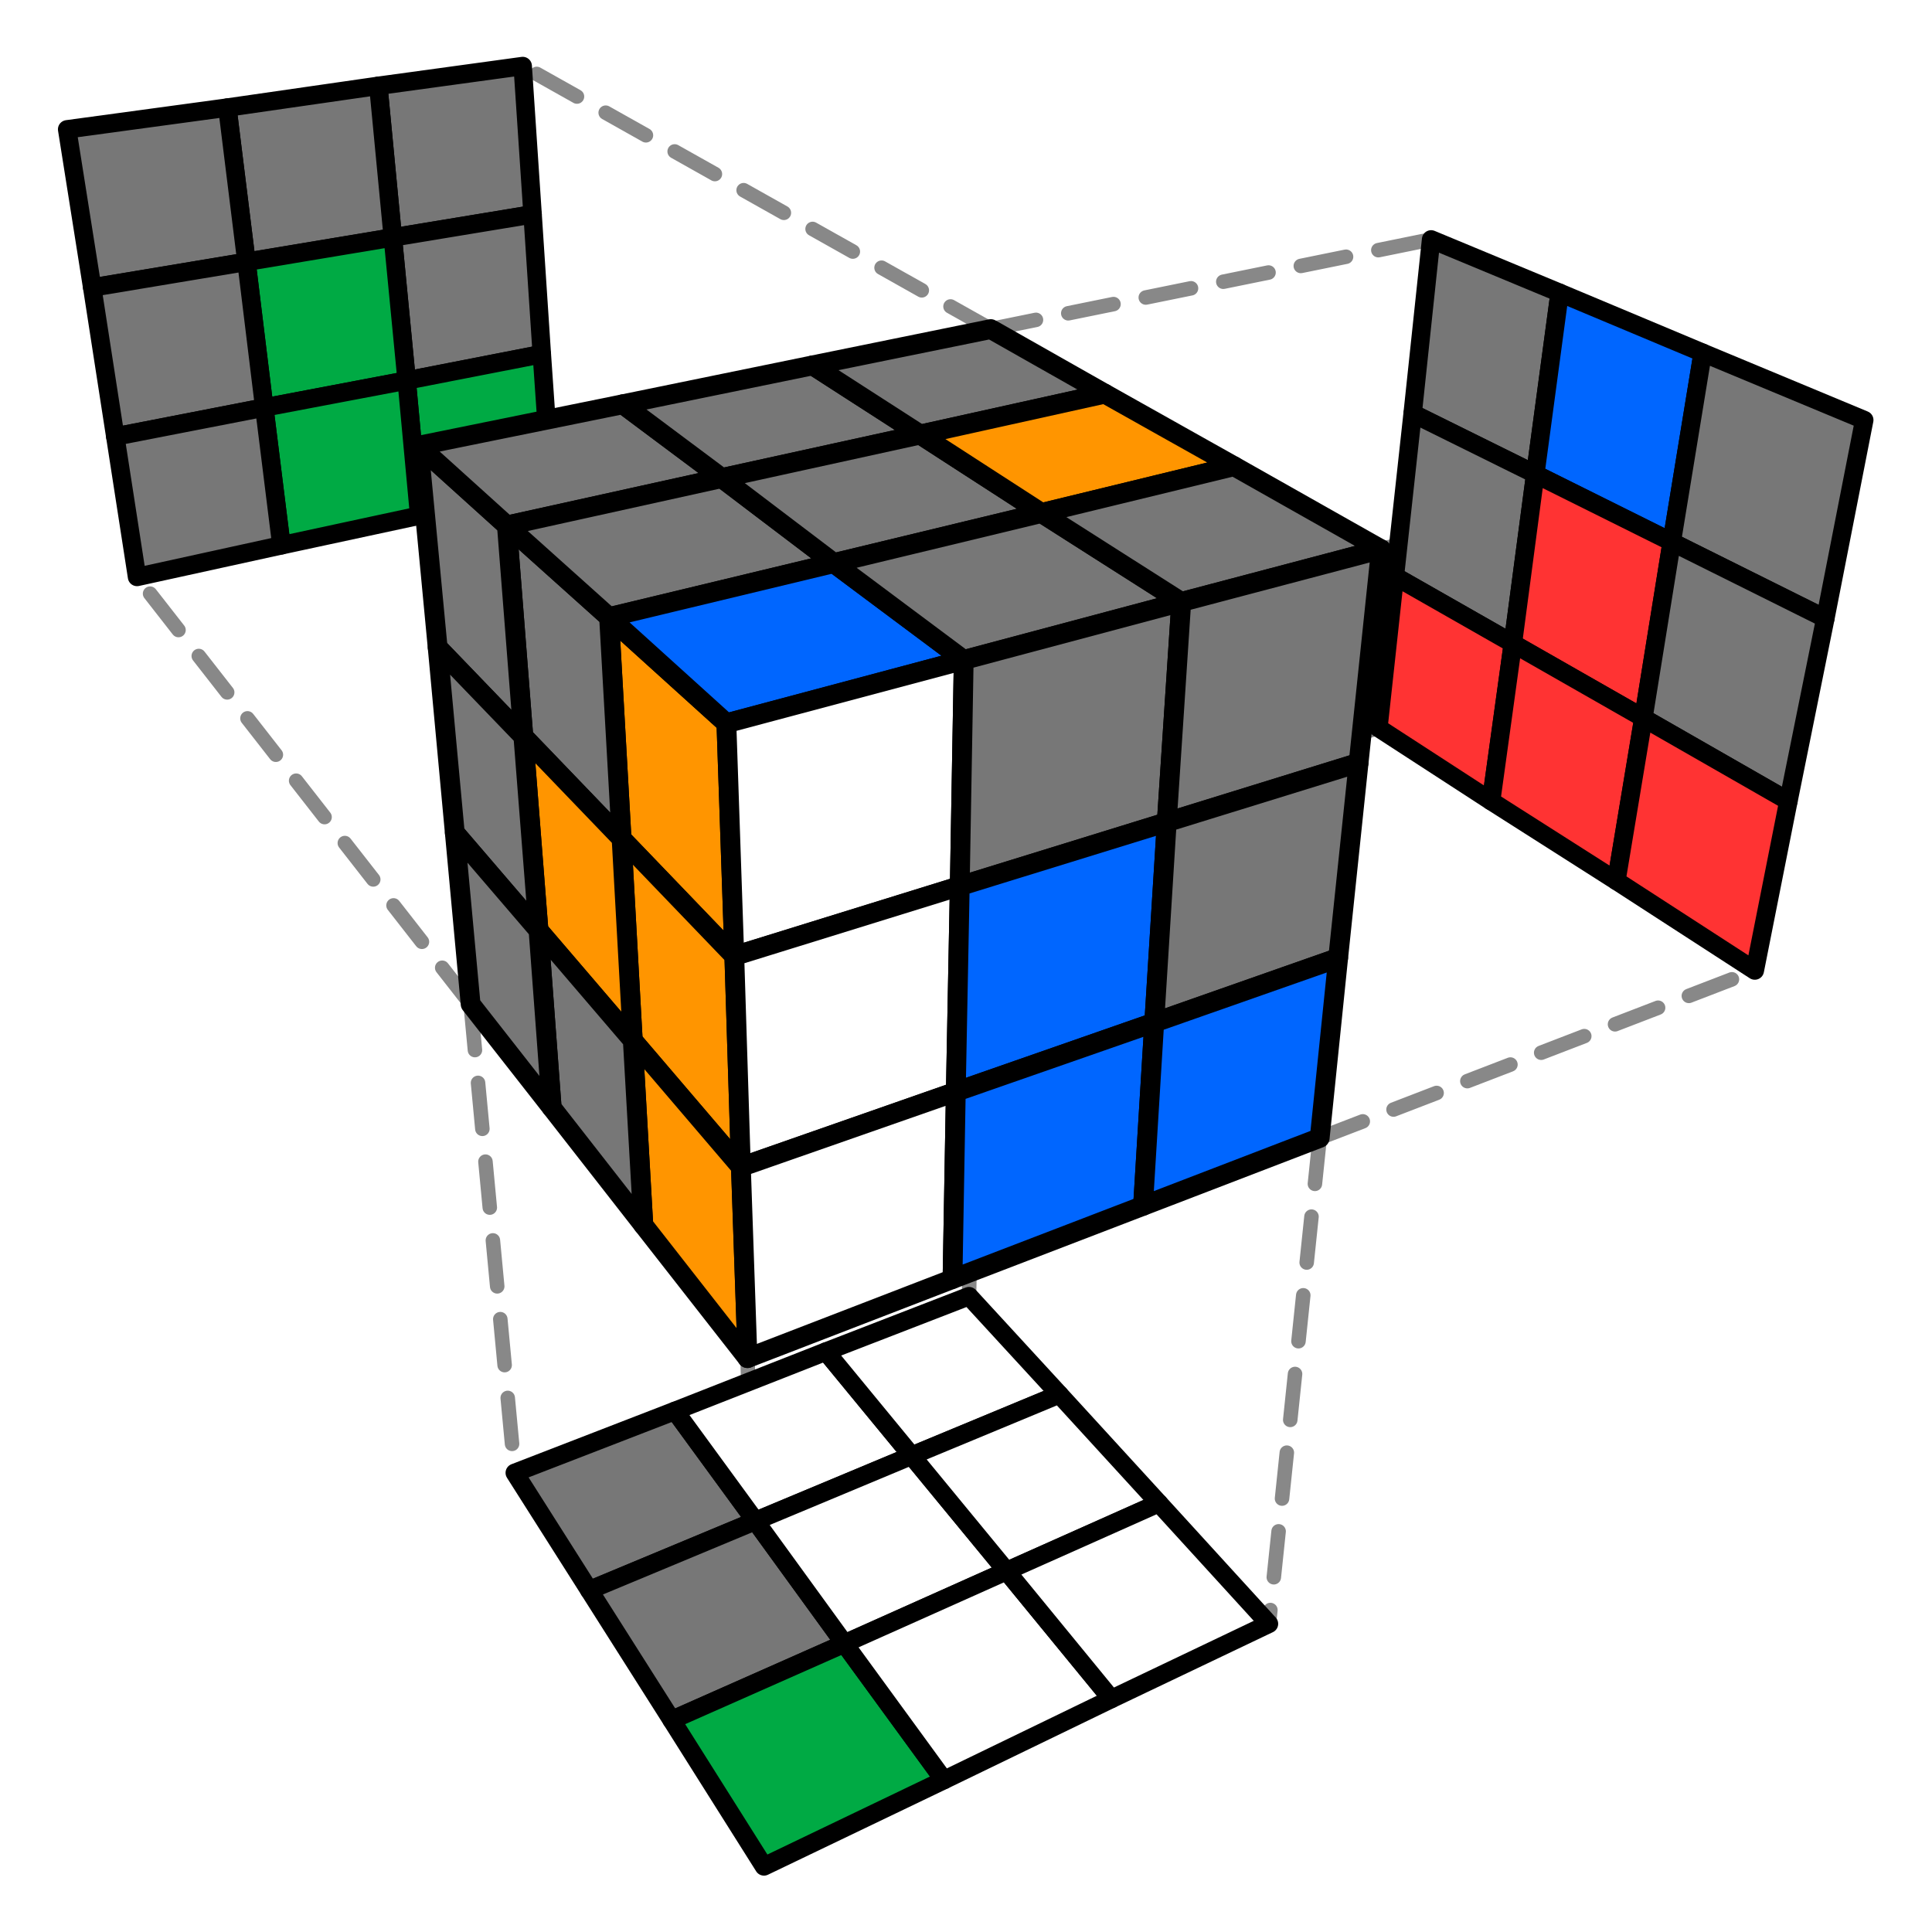
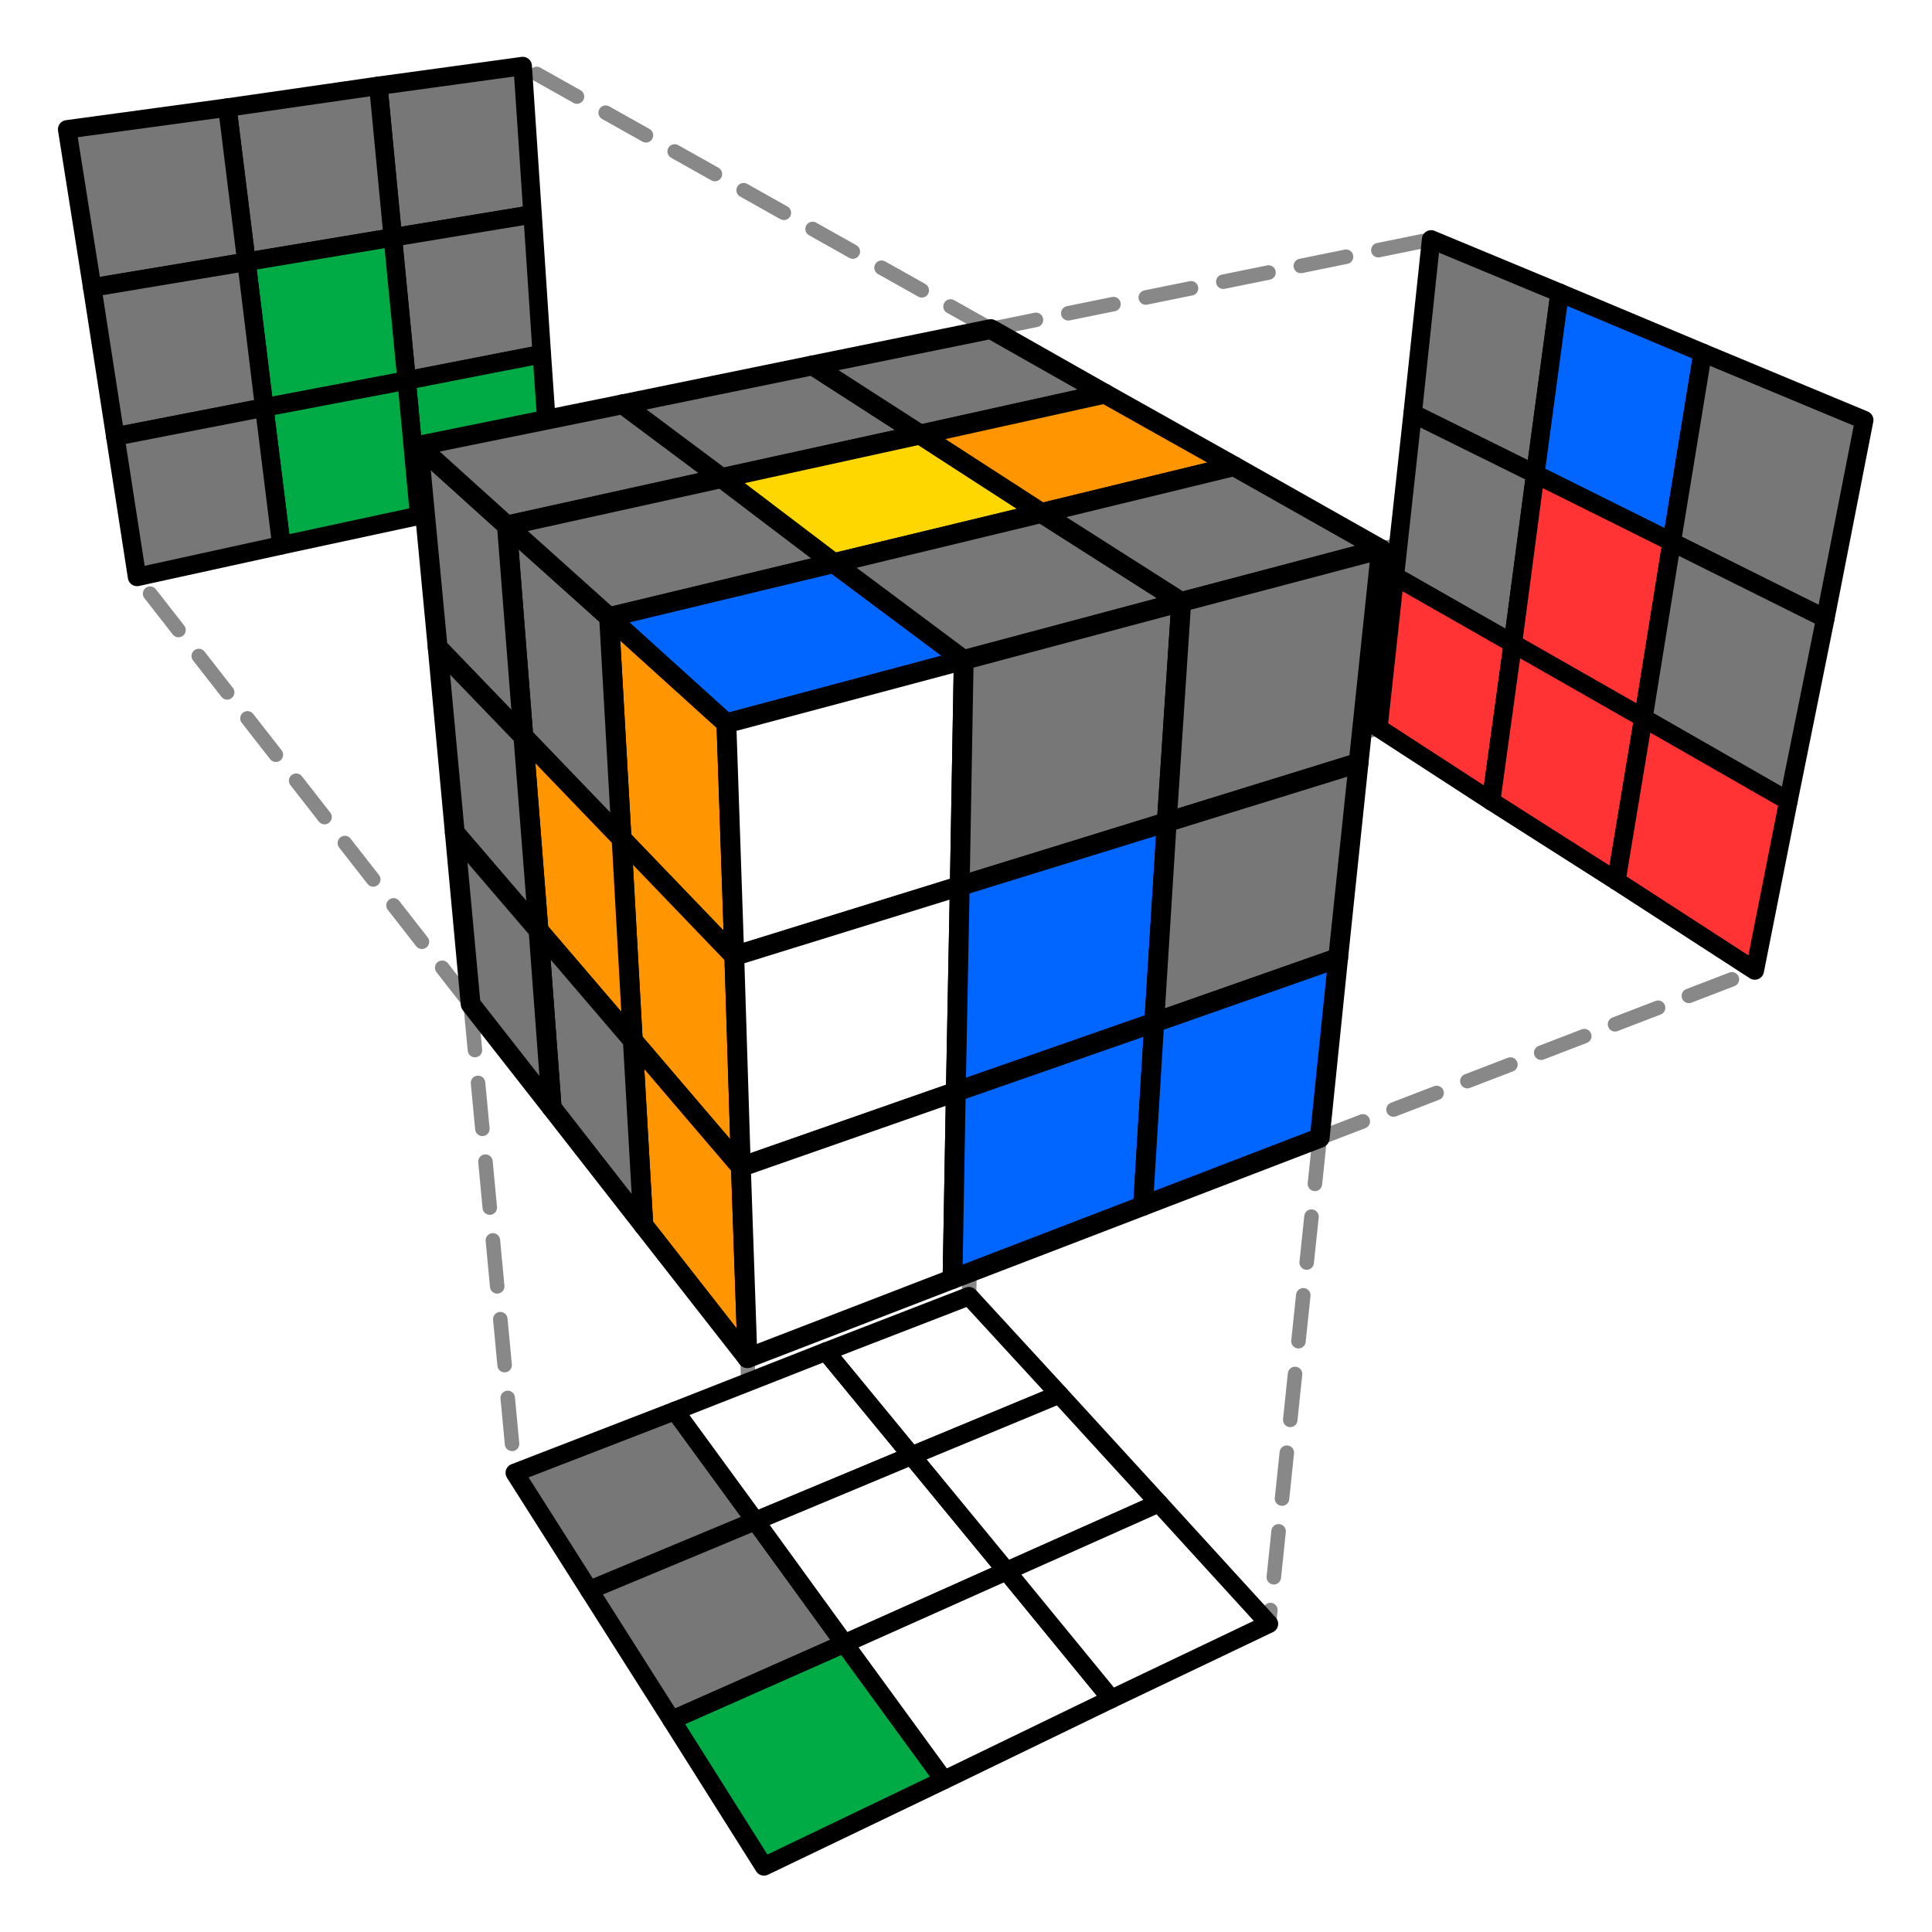
<svg xmlns="http://www.w3.org/2000/svg" width="240" height="240" viewBox="0 0 240 240">
  <rect fill="#FFFFFF" width="240" height="240" />
  <g transform="translate(109.2347,99.34969) scale(81.89226)" style="stroke:#000000;stroke-width:0.028;stroke-linejoin:round;stroke-linecap:round">
    <line x1="0.761" y1="-0.38" x2="1.494" y2="-0.576" stroke="#888888" stroke-width="0.022" stroke-dasharray="0.07,0.05" stroke-linecap="round" />
    <line x1="0.169" y1="-0.714" x2="0.837" y2="-0.85" stroke="#888888" stroke-width="0.022" stroke-dasharray="0.07,0.05" stroke-linecap="round" />
    <line x1="0.668" y1="0.513" x2="1.328" y2="0.259" stroke="#888888" stroke-width="0.022" stroke-dasharray="0.07,0.05" stroke-linecap="round" />
    <line x1="0.151" y1="0.076" x2="0.757" y2="-0.109" stroke="#888888" stroke-width="0.022" stroke-dasharray="0.07,0.05" stroke-linecap="round" />
    <line x1="-0.2" y1="0.847" x2="-0.175" y2="1.618" stroke="#888888" stroke-width="0.022" stroke-dasharray="0.07,0.05" stroke-linecap="round" />
    <line x1="0.668" y1="0.513" x2="0.591" y2="1.25" stroke="#888888" stroke-width="0.022" stroke-dasharray="0.07,0.05" stroke-linecap="round" />
    <line x1="-0.62" y1="0.31" x2="-0.553" y2="1.021" stroke="#888888" stroke-width="0.022" stroke-dasharray="0.07,0.05" stroke-linecap="round" />
    <line x1="0.151" y1="0.076" x2="0.136" y2="0.753" stroke="#888888" stroke-width="0.022" stroke-dasharray="0.07,0.05" stroke-linecap="round" />
    <line x1="-0.62" y1="0.31" x2="-1.126" y2="-0.338" stroke="#888888" stroke-width="0.022" stroke-dasharray="0.07,0.05" stroke-linecap="round" />
    <line x1="0.151" y1="0.076" x2="-0.498" y2="-0.474" stroke="#888888" stroke-width="0.022" stroke-dasharray="0.07,0.05" stroke-linecap="round" />
    <line x1="-0.699" y1="-0.537" x2="-1.232" y2="-1.017" stroke="#888888" stroke-width="0.022" stroke-dasharray="0.07,0.05" stroke-linecap="round" />
    <line x1="0.169" y1="-0.714" x2="-0.541" y2="-1.113" stroke="#888888" stroke-width="0.022" stroke-dasharray="0.07,0.05" stroke-linecap="round" />
    <polygon fill="#777777" stroke="#000000" points="0.837,-0.85 1.032,-0.769 0.995,-0.494 0.809,-0.586" />
    <polygon fill="#0066FF" stroke="#000000" points="1.032,-0.769 1.249,-0.678 1.202,-0.391 0.995,-0.494" />
    <polygon fill="#777777" stroke="#000000" points="1.249,-0.678 1.494,-0.576 1.435,-0.275 1.202,-0.391" />
    <polygon fill="#777777" stroke="#000000" points="0.809,-0.586 0.995,-0.494 0.961,-0.237 0.782,-0.339" />
    <polygon fill="#FF3333" stroke="#000000" points="0.995,-0.494 1.202,-0.391 1.159,-0.124 0.961,-0.237" />
    <polygon fill="#777777" stroke="#000000" points="1.202,-0.391 1.435,-0.275 1.379,0.002 1.159,-0.124" />
    <polygon fill="#FF3333" stroke="#000000" points="0.782,-0.339 0.961,-0.237 0.928,0.002 0.757,-0.109" />
    <polygon fill="#FF3333" stroke="#000000" points="0.961,-0.237 1.159,-0.124 1.118,0.123 0.928,0.002" />
    <polygon fill="#FF3333" stroke="#000000" points="1.159,-0.124 1.379,0.002 1.328,0.259 1.118,0.123" />
    <polygon fill="#777777" stroke="#000000" points="-0.553,1.021 -0.31,0.927 -0.188,1.094 -0.44,1.199" />
    <polygon fill="#FFFFFF" stroke="#000000" points="-0.31,0.927 -0.081,0.837 0.049,0.995 -0.188,1.094" />
    <polygon fill="#FFFFFF" stroke="#000000" points="-0.081,0.837 0.136,0.753 0.273,0.902 0.049,0.995" />
    <polygon fill="#777777" stroke="#000000" points="-0.44,1.199 -0.188,1.094 -0.053,1.28 -0.315,1.396" />
    <polygon fill="#FFFFFF" stroke="#000000" points="-0.188,1.094 0.049,0.995 0.193,1.17 -0.053,1.28" />
    <polygon fill="#FFFFFF" stroke="#000000" points="0.049,0.995 0.273,0.902 0.424,1.067 0.193,1.17" />
    <polygon fill="#00AA44" stroke="#000000" points="-0.315,1.396 -0.053,1.28 0.098,1.487 -0.175,1.618" />
    <polygon fill="#FFFFFF" stroke="#000000" points="-0.053,1.28 0.193,1.17 0.352,1.364 0.098,1.487" />
    <polygon fill="#FFFFFF" stroke="#000000" points="0.193,1.17 0.424,1.067 0.591,1.25 0.352,1.364" />
    <polygon fill="#777777" stroke="#000000" points="-0.541,-1.113 -0.76,-1.083 -0.738,-0.853 -0.526,-0.888" />
    <polygon fill="#777777" stroke="#000000" points="-0.76,-1.083 -0.989,-1.05 -0.96,-0.816 -0.738,-0.853" />
    <polygon fill="#777777" stroke="#000000" points="-0.989,-1.05 -1.232,-1.017 -1.194,-0.777 -0.96,-0.816" />
    <polygon fill="#777777" stroke="#000000" points="-0.526,-0.888 -0.738,-0.853 -0.717,-0.636 -0.512,-0.676" />
    <polygon fill="#00AA44" stroke="#000000" points="-0.738,-0.853 -0.96,-0.816 -0.933,-0.595 -0.717,-0.636" />
    <polygon fill="#777777" stroke="#000000" points="-0.96,-0.816 -1.194,-0.777 -1.159,-0.551 -0.933,-0.595" />
    <polygon fill="#00AA44" stroke="#000000" points="-0.512,-0.676 -0.717,-0.636 -0.698,-0.431 -0.498,-0.474" />
    <polygon fill="#00AA44" stroke="#000000" points="-0.717,-0.636 -0.933,-0.595 -0.907,-0.386 -0.698,-0.431" />
    <polygon fill="#777777" stroke="#000000" points="-0.933,-0.595 -1.159,-0.551 -1.126,-0.338 -0.907,-0.386" />
    <polygon fill="#FF9500" stroke="#000000" stroke-width="0.03" points="-0.232,-0.116 -0.41,-0.277 -0.391,0.059 -0.22,0.237" />
    <polygon fill="#777777" stroke="#000000" stroke-width="0.03" points="-0.41,-0.277 -0.565,-0.416 -0.54,-0.096 -0.391,0.059" />
    <polygon fill="#777777" stroke="#000000" stroke-width="0.03" points="-0.565,-0.416 -0.699,-0.537 -0.67,-0.231 -0.54,-0.096" />
    <polygon fill="#FF9500" stroke="#000000" stroke-width="0.03" points="-0.22,0.237 -0.391,0.059 -0.374,0.365 -0.21,0.557" />
    <polygon fill="#FF9500" stroke="#000000" stroke-width="0.03" points="-0.391,0.059 -0.54,-0.096 -0.517,0.198 -0.374,0.365" />
    <polygon fill="#777777" stroke="#000000" stroke-width="0.03" points="-0.54,-0.096 -0.67,-0.231 -0.644,0.05 -0.517,0.198" />
    <polygon fill="#FF9500" stroke="#000000" stroke-width="0.03" points="-0.21,0.557 -0.374,0.365 -0.358,0.645 -0.2,0.847" />
    <polygon fill="#777777" stroke="#000000" stroke-width="0.03" points="-0.374,0.365 -0.517,0.198 -0.497,0.467 -0.358,0.645" />
    <polygon fill="#777777" stroke="#000000" stroke-width="0.03" points="-0.517,0.198 -0.644,0.05 -0.62,0.31 -0.497,0.467" />
    <polygon fill="#777777" stroke="#000000" stroke-width="0.03" points="-0.699,-0.537 -0.389,-0.6 -0.239,-0.488 -0.565,-0.416" />
    <polygon fill="#777777" stroke="#000000" stroke-width="0.03" points="-0.389,-0.6 -0.101,-0.659 0.062,-0.554 -0.239,-0.488" />
    <polygon fill="#777777" stroke="#000000" stroke-width="0.03" points="-0.101,-0.659 0.169,-0.714 0.342,-0.616 0.062,-0.554" />
    <polygon fill="#777777" stroke="#000000" stroke-width="0.03" points="-0.565,-0.416 -0.239,-0.488 -0.069,-0.359 -0.41,-0.277" />
-     <polygon fill="#777777" stroke="#000000" stroke-width="0.03" points="-0.239,-0.488 0.062,-0.554 0.246,-0.435 -0.069,-0.359" />
+     <polygon fill="#FFD700" stroke="#000000" stroke-width="0.03" points="-0.239,-0.488 0.062,-0.554 0.246,-0.435 -0.069,-0.359" />
    <polygon fill="#FF9500" stroke="#000000" stroke-width="0.03" points="0.062,-0.554 0.342,-0.616 0.538,-0.506 0.246,-0.435" />
    <polygon fill="#0066FF" stroke="#000000" stroke-width="0.03" points="-0.41,-0.277 -0.069,-0.359 0.128,-0.212 -0.232,-0.116" />
    <polygon fill="#777777" stroke="#000000" stroke-width="0.03" points="-0.069,-0.359 0.246,-0.435 0.458,-0.3 0.128,-0.212" />
    <polygon fill="#777777" stroke="#000000" stroke-width="0.03" points="0.246,-0.435 0.538,-0.506 0.761,-0.38 0.458,-0.3" />
    <polygon fill="#FFFFFF" stroke="#000000" stroke-width="0.03" points="-0.232,-0.116 0.128,-0.212 0.122,0.131 -0.22,0.237" />
    <polygon fill="#777777" stroke="#000000" stroke-width="0.03" points="0.128,-0.212 0.458,-0.3 0.436,0.034 0.122,0.131" />
    <polygon fill="#777777" stroke="#000000" stroke-width="0.03" points="0.458,-0.3 0.761,-0.38 0.727,-0.056 0.436,0.034" />
    <polygon fill="#FFFFFF" stroke="#000000" stroke-width="0.03" points="-0.22,0.237 0.122,0.131 0.116,0.443 -0.21,0.557" />
    <polygon fill="#0066FF" stroke="#000000" stroke-width="0.03" points="0.122,0.131 0.436,0.034 0.417,0.338 0.116,0.443" />
    <polygon fill="#777777" stroke="#000000" stroke-width="0.03" points="0.436,0.034 0.727,-0.056 0.696,0.24 0.417,0.338" />
    <polygon fill="#FFFFFF" stroke="#000000" stroke-width="0.03" points="-0.21,0.557 0.116,0.443 0.111,0.727 -0.2,0.847" />
    <polygon fill="#0066FF" stroke="#000000" stroke-width="0.03" points="0.116,0.443 0.417,0.338 0.4,0.616 0.111,0.727" />
    <polygon fill="#0066FF" stroke="#000000" stroke-width="0.03" points="0.417,0.338 0.696,0.24 0.668,0.513 0.4,0.616" />
  </g>
</svg>
